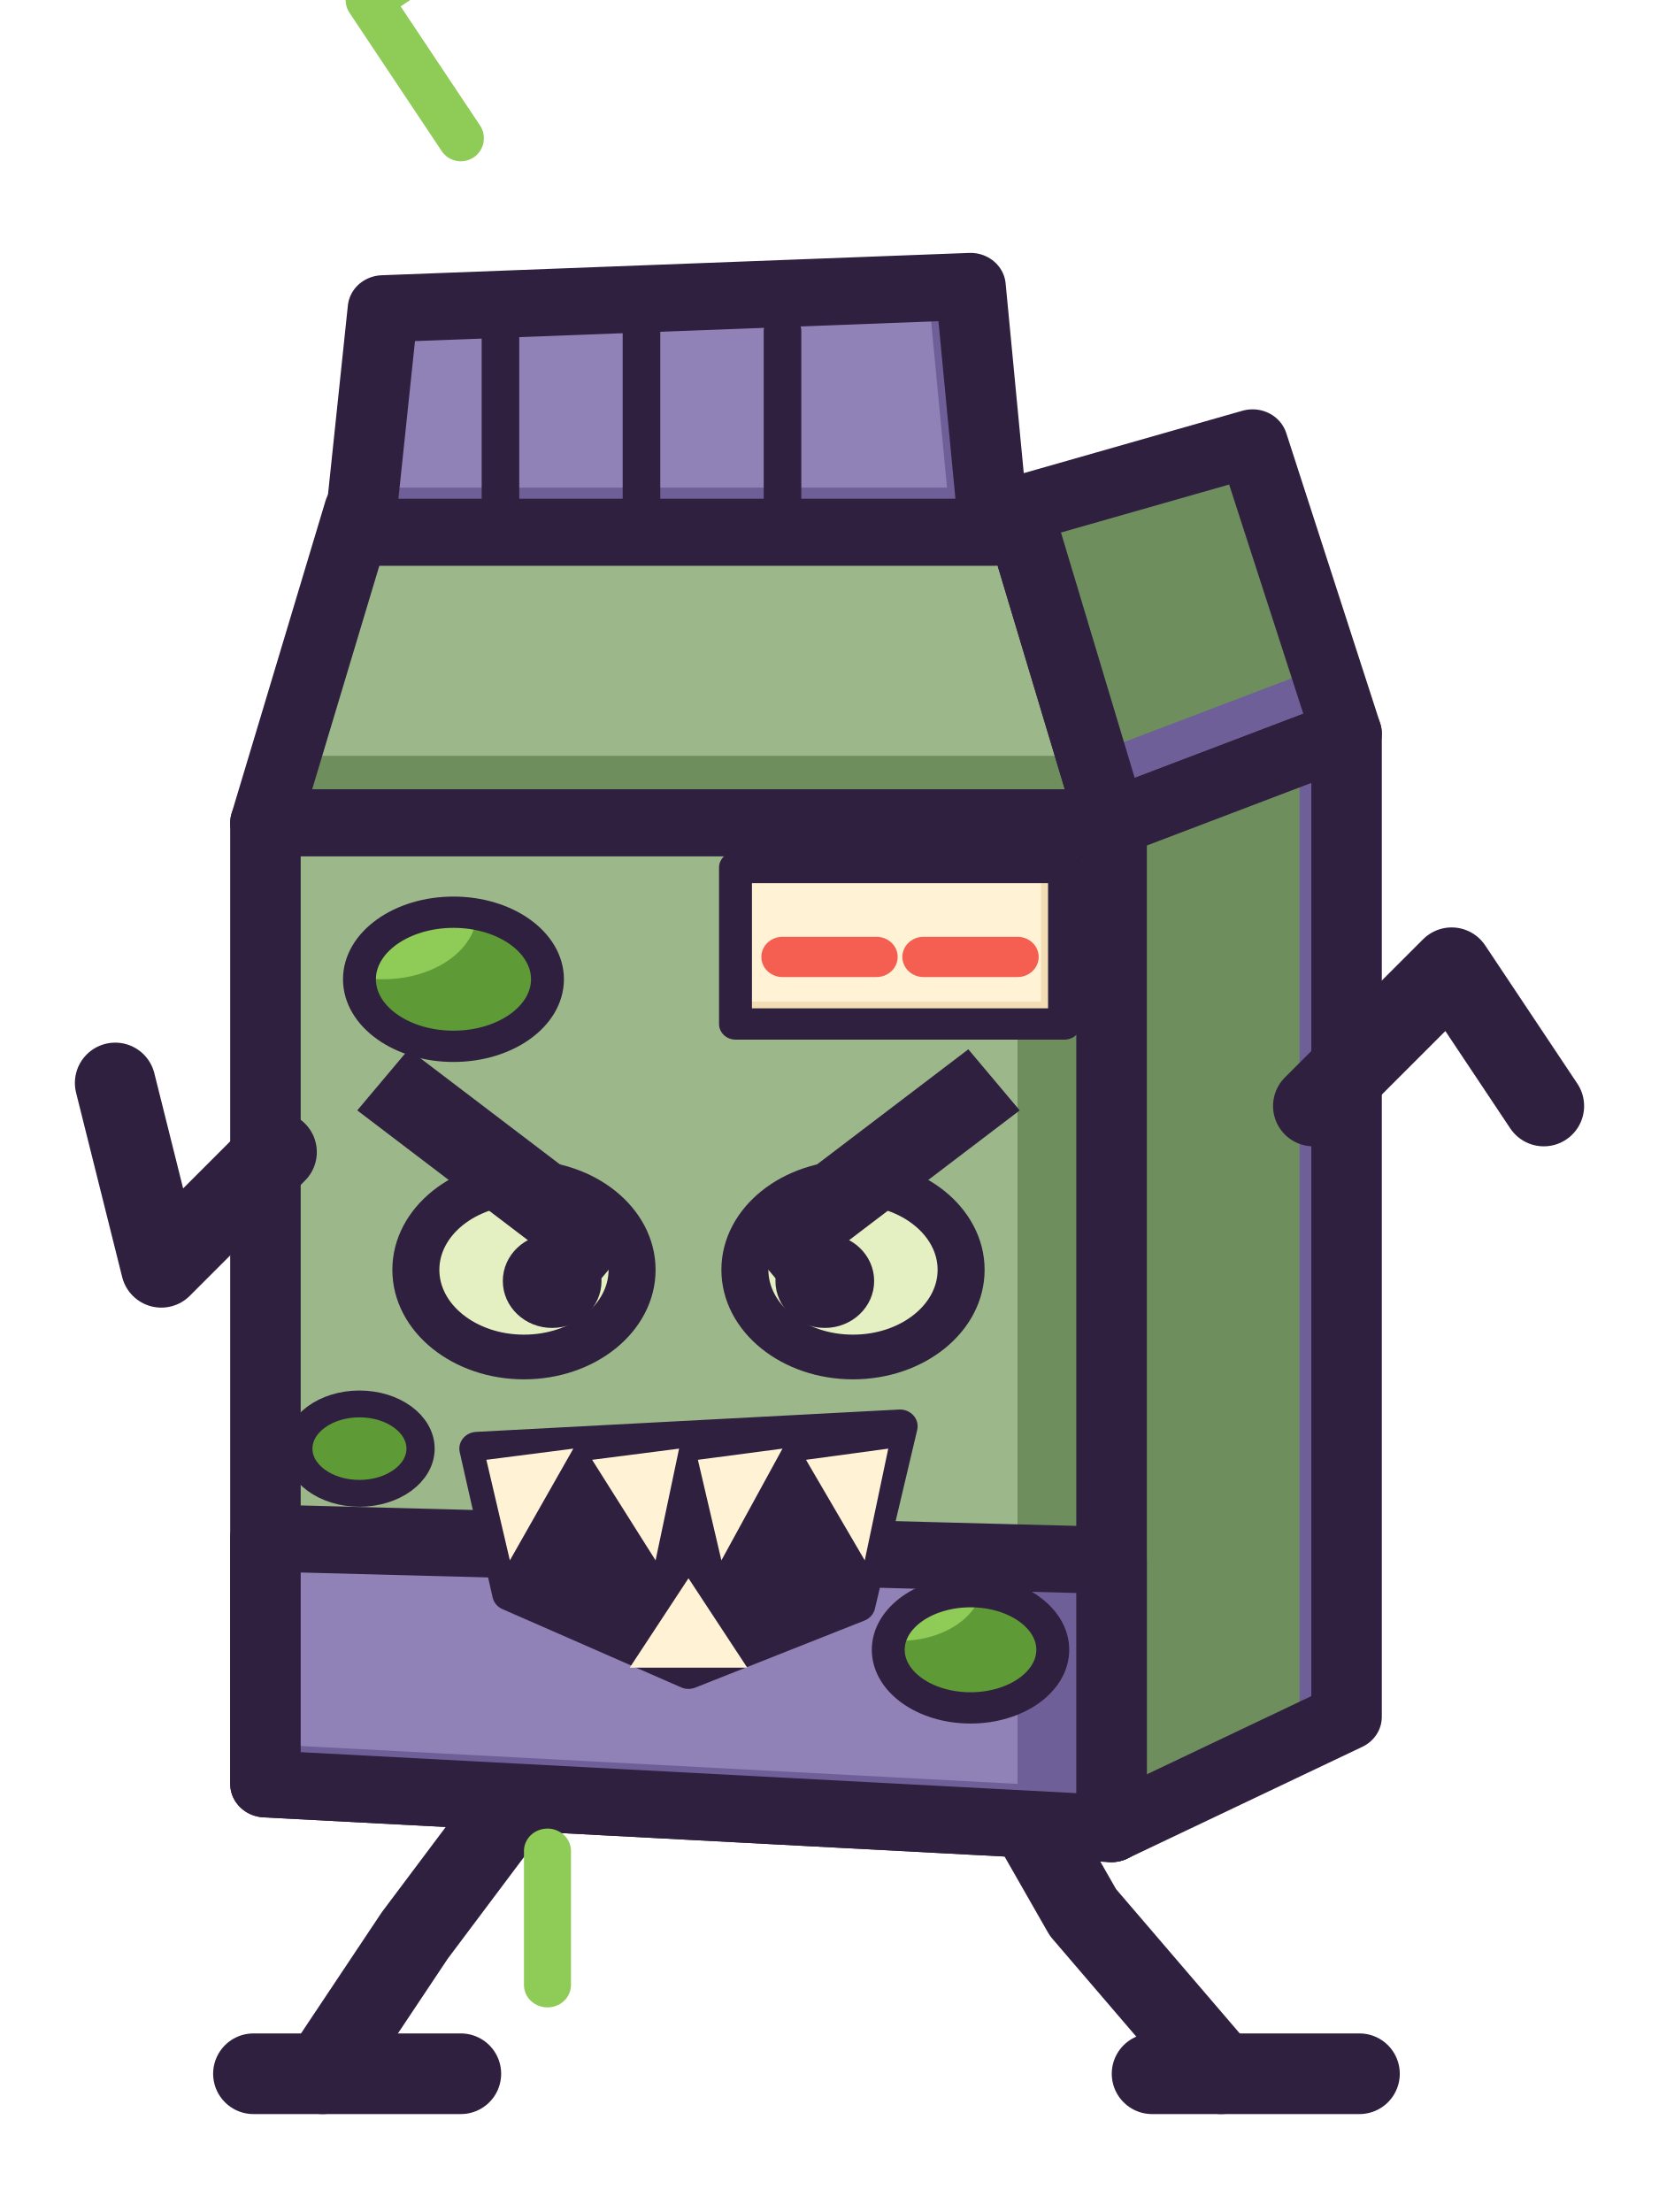
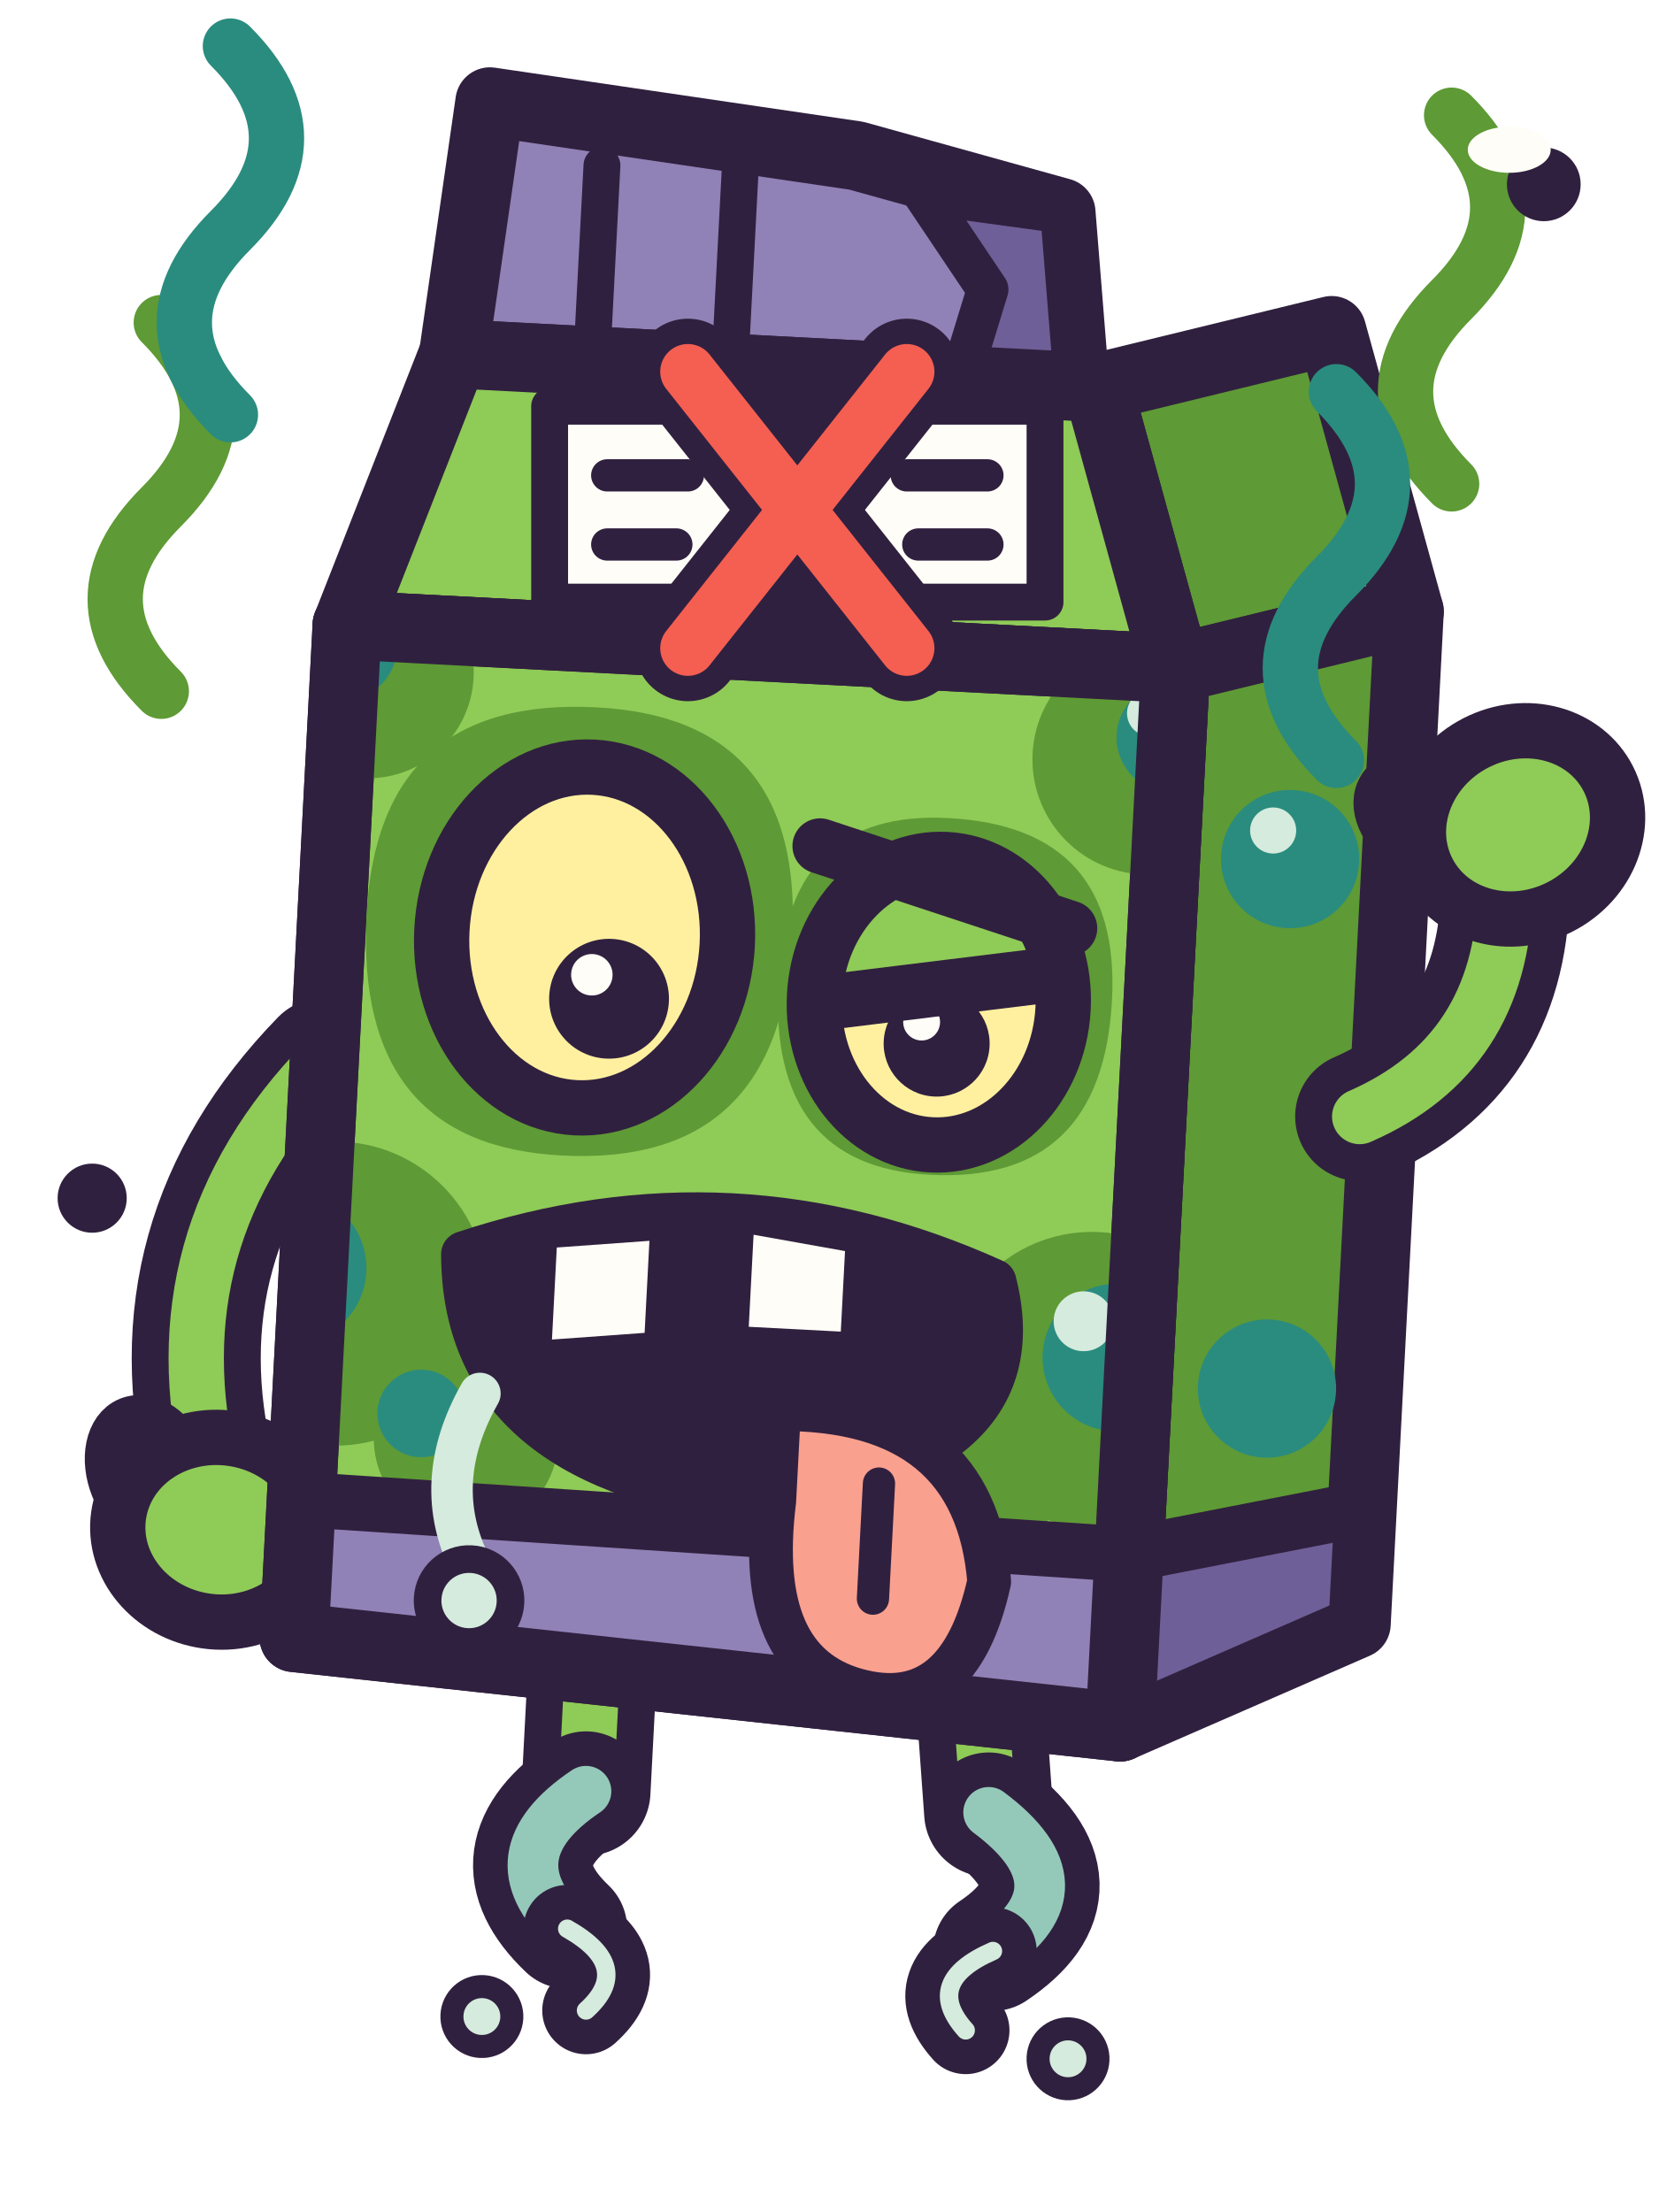
<svg xmlns="http://www.w3.org/2000/svg" width="72" height="96" viewBox="0 0 72 96">
-   <path d="M24 76L18 84L14 90" fill="none" stroke="#30203F" stroke-width="3.5" stroke-linecap="round" stroke-linejoin="round" />
-   <path d="M11 90L20 90" fill="none" stroke="#30203F" stroke-width="3.5" stroke-linecap="round" stroke-linejoin="round" />
-   <path d="M43 76L47 83L53 90" fill="none" stroke="#30203F" stroke-width="3.5" stroke-linecap="round" stroke-linejoin="round" />
-   <path d="M50 90L59 90" fill="none" stroke="#30203F" stroke-width="3.5" stroke-linecap="round" stroke-linejoin="round" />
-   <g transform="translate(36 91) scale(1.02 0.97) translate(-36 -91)">
-     <g>
+   <g transform="translate(0 -4.8)">
+     <g transform="rotate(3 34 91)">
+       <path d="M25 78L25 83" fill="none" stroke="#30203F" stroke-width="5.6" stroke-linecap="round" stroke-linejoin="round" />
+       <path d="M25 78L25 83" fill="none" stroke="#8FCB57" stroke-width="2.4" stroke-linecap="round" stroke-linejoin="round" />
+       <path d="M25 83Q21 86 24.5 89" fill="none" stroke="#30203F" stroke-width="5.2" stroke-linecap="round" stroke-linejoin="round" />
+       <path d="M25 83Q21 86 24.5 89" fill="none" stroke="#94C9B9" stroke-width="2.2" stroke-linecap="round" stroke-linejoin="round" />
+       <path d="M24.5 89Q27.5 90.5 25.5 92.5" fill="none" stroke="#30203F" stroke-width="3.8" stroke-linecap="round" stroke-linejoin="round" />
+       <path d="M24.5 89Q27.5 90.5 25.5 92.5" fill="none" stroke="#D5EBDD" stroke-width="0.8" stroke-linecap="round" stroke-linejoin="round" />
+       <circle cx="21" cy="93" r="1.3" fill="#D5EBDD" stroke="#30203F" stroke-width="1" />
+       <path d="M42 79L42.5 83" fill="none" stroke="#30203F" stroke-width="5.6" stroke-linecap="round" stroke-linejoin="round" />
+       <path d="M42 79L42.5 83" fill="none" stroke="#8FCB57" stroke-width="2.4" stroke-linecap="round" stroke-linejoin="round" />
+       <path d="M42.5 83Q47 86 43 89" fill="none" stroke="#30203F" stroke-width="5.2" stroke-linecap="round" stroke-linejoin="round" />
+       <path d="M42.5 83Q47 86 43 89" fill="none" stroke="#94C9B9" stroke-width="2.2" stroke-linecap="round" stroke-linejoin="round" />
+       <path d="M43 89Q40 90.5 42 92.5" fill="none" stroke="#30203F" stroke-width="3.8" stroke-linecap="round" stroke-linejoin="round" />
+       <path d="M43 89Q40 90.5 42 92.5" fill="none" stroke="#D5EBDD" stroke-width="0.8" stroke-linecap="round" stroke-linejoin="round" />
+       <circle cx="46.5" cy="93.5" r="1.3" fill="#D5EBDD" stroke="#30203F" stroke-width="1" />
+       <path d="M12 52Q5 60 8 70" fill="none" stroke="#30203F" stroke-width="5.6" stroke-linecap="round" stroke-linejoin="round" />
+       <path d="M12 52Q5 60 8 70" fill="none" stroke="#8FCB57" stroke-width="2.4" stroke-linecap="round" stroke-linejoin="round" />
+       <g transform="rotate(5 8.5 72.5)">
+         <g transform="rotate(-30 5.2 70.5)">
+           <path d="M3.6 70.5A1.6 2.4 0 1 0 6.8 70.5A1.6 2.4 0 1 0 3.6 70.5Z" fill="#8FCB57" stroke="#30203F" stroke-width="2.2" stroke-linejoin="round" />
+         </g>
+         <path d="M4.1 72.5A4.4 4 0 1 0 12.9 72.5A4.4 4 0 1 0 4.1 72.5Z" fill="#8FCB57" stroke="#30203F" stroke-width="2.4" stroke-linejoin="round" />
+       </g>
+       <path d="M17 10L33 11.5L42 13.5L43 21L16 21Z" fill="#9081B6" stroke="#30203F" stroke-width="3" stroke-linejoin="round" />
+       <path d="M22 12.5L22 20" fill="none" stroke="#30203F" stroke-width="1.6" stroke-linecap="round" stroke-linejoin="round" />
+       <path d="M28 12L28 20" fill="none" stroke="#30203F" stroke-width="1.6" stroke-linecap="round" stroke-linejoin="round" />
+       <path d="M36 13L42 13.5L43 21L38 21L39 17Z" fill="#6E5F98" stroke="#30203F" stroke-width="1.8" stroke-linejoin="round" />
+       <path d="M44 21L54 18L58 30L48 33Z" fill="#5E9A35" stroke="#30203F" stroke-width="3" stroke-linejoin="round" />
+       <path d="M16 21L44 21L48 33L12 33Z" fill="#8FCB57" stroke="#30203F" stroke-width="3" stroke-linejoin="round" />
+       <path d="M48 33L58 30L58 74L48 79Z" fill="#5E9A35" stroke="#30203F" stroke-width="3" stroke-linejoin="round" />
+       <path d="M12 33L48 33L48 79L12 77Z" fill="#8FCB57" stroke="#30203F" stroke-width="3" stroke-linejoin="round" />
      <clipPath id="c1">
-         <path d="M16 20L44 20L48 34L12 34Z" />
+         <path d="M12 33L48 33L48 79L12 77Z" />
      </clipPath>
-       <path d="M16 20L44 20L48 34L12 34Z" fill="#6E8E5E" />
      <g clip-path="url(#c1)">
-         <path transform="translate(-2 -3)" d="M16 20L44 20L48 34L12 34Z" fill="#9CB88A" />
+         <g fill="#5E9A35">
+           <circle cx="13" cy="62" r="6.6" />
+           <circle cx="19" cy="68" r="4" />
+           <circle cx="46" cy="64" r="6.4" />
+           <circle cx="41" cy="70" r="3.4" />
+           <circle cx="47" cy="37" r="5" />
+           <circle cx="13" cy="35" r="4.6" />
+         </g>
+         <g fill="#2A8C7E">
+           <circle cx="11" cy="61" r="3.3" />
+           <circle cx="17" cy="67" r="1.9" />
+           <circle cx="47" cy="63" r="3.2" />
+           <circle cx="48" cy="36" r="2.4" />
+           <circle cx="12" cy="34" r="2.2" />
+         </g>
+         <g fill="#D5EBDD">
+           <circle cx="9.5" cy="59.5" r="1.4" />
+           <circle cx="45.5" cy="61.5" r="1.3" />
+           <circle cx="47" cy="35" r="1" />
+           <circle cx="13" cy="73" r="1.2" />
+         </g>
      </g>
-       <path d="M16 20L44 20L48 34L12 34Z" fill="none" stroke="#30203F" stroke-width="3" stroke-linejoin="round" />
+       <clipPath id="c1m">
+         <path d="M48 33L58 30L58 74L48 79Z" />
+       </clipPath>
+       <g clip-path="url(#c1m)">
+         <circle cx="53.4" cy="41" r="3" fill="#2A8C7E" />
+         <circle cx="53.6" cy="64" r="3" fill="#2A8C7E" />
+         <circle cx="52.6" cy="39.8" r="1" fill="#D5EBDD" />
+       </g>
+       <path d="M12 71L48 71.5L48 79L12 77Z" fill="#9081B6" stroke="#30203F" stroke-width="2.4" stroke-linejoin="round" />
+       <path d="M48 71.5L58 69L58 74L48 79Z" fill="#6E5F98" stroke="#30203F" stroke-width="2.4" stroke-linejoin="round" />
+       <path d="M12 33L48 33L48 79L12 77Z" fill="none" stroke="#30203F" stroke-width="3" stroke-linecap="round" stroke-linejoin="round" />
+       <clipPath id="c1s">
+         <path d="M12 33L48 33L48 79L12 77Z" />
+       </clipPath>
+       <g clip-path="url(#c1s)">
+         <path d="M13.5 45.5Q13.5 36 23 36Q32 36 32 45.5Q32 55.5 22.5 55.5Q13.5 55.5 13.5 45.5Z" fill="#5E9A35" />
+         <path d="M31.5 47.5Q31.5 40 38.5 40Q46 40 46 47.5Q46 55.5 38.5 55.5Q31.5 55.5 31.5 47.5Z" fill="#5E9A35" />
+       </g>
+       <clipPath id="c2">
+         <ellipse cx="23" cy="46" rx="6.2" ry="7.4" />
+       </clipPath>
+       <ellipse cx="23" cy="46" rx="6.2" ry="7.4" fill="#FFF0A0" />
+       <g clip-path="url(#c2)">
+         <circle cx="24.2" cy="48.6" r="2.6" fill="#30203F" />
+         <circle cx="23.4" cy="47.6" r="0.9" fill="#FFFDF7" />
+       </g>
+       <ellipse cx="23" cy="46" rx="6.2" ry="7.4" fill="none" stroke="#30203F" stroke-width="2.4" />
+       <clipPath id="c3">
+         <ellipse cx="38.5" cy="48" rx="5.4" ry="6.2" />
+       </clipPath>
+       <ellipse cx="38.5" cy="48" rx="5.4" ry="6.2" fill="#FFF0A0" />
+       <g clip-path="url(#c3)">
+         <circle cx="38.5" cy="49.8" r="2.3" fill="#30203F" />
+         <circle cx="37.8" cy="48.9" r="0.8" fill="#FFFDF7" />
+         <g transform="rotate(-10 38.5 47.4)">
+           <rect x="27.7" y="29.4" width="21.6" height="18" fill="#8FCB57" />
+           <path d="M27.7 47.4L49.3 47.4" fill="none" stroke="#30203F" stroke-width="2.4" stroke-linecap="round" stroke-linejoin="round" />
+         </g>
+       </g>
+       <ellipse cx="38.5" cy="48" rx="5.4" ry="6.2" fill="none" stroke="#30203F" stroke-width="2.4" />
+       <path d="M33 41.5L44 44.5" fill="none" stroke="#30203F" stroke-width="2.4" stroke-linecap="round" stroke-linejoin="round" />
+       <path d="M18.5 60Q30 55.5 41.5 60Q44 68 31 70Q19 69 18.5 60Z" fill="#30203F" stroke="#30203F" stroke-width="2" stroke-linejoin="round" />
+       <path d="M22.5 59.5L26.5 59L26.5 63L22.5 63.5Z" fill="#FFFDF7" />
+       <path d="M31 58.5L35 59L35 62.5L31 62.5Z" fill="#FFFDF7" />
+       <path d="M32.5 66Q41 65.5 42 73Q41 79 36.5 78Q32 77 32.5 70Z" fill="#F9A08F" stroke="#30203F" stroke-width="1.9" stroke-linejoin="round" />
+       <path d="M37 69L37 74" fill="none" stroke="#30203F" stroke-width="1.4" stroke-linecap="round" stroke-linejoin="round" />
+       <path d="M19.5 66Q17.5 70 19.5 73.5" fill="none" stroke="#D5EBDD" stroke-width="1.8" stroke-linecap="round" stroke-linejoin="round" />
+       <circle cx="19.5" cy="75" r="1.8" fill="#D5EBDD" stroke="#30203F" stroke-width="1.2" />
+       <g transform="rotate(-3 31 27)">
+         <path d="M20.5 22.5L42 22.5L42 31L20.5 31Z" fill="#FFFDF7" stroke="#30203F" stroke-width="1.6" stroke-linejoin="round" />
+         <path d="M23 25.5L26.5 25.5M23 28.5L26 28.5M36 25.5L39.5 25.5M36.5 28.5L39.5 28.5" fill="none" stroke="#30203F" stroke-width="1.4" stroke-linecap="round" stroke-linejoin="round" />
+         <path d="M26.5 21L36 33" fill="none" stroke="#30203F" stroke-width="4.6" stroke-linecap="round" stroke-linejoin="round" />
+         <path d="M36 21L26.5 33" fill="none" stroke="#30203F" stroke-width="4.6" stroke-linecap="round" stroke-linejoin="round" />
+         <path d="M26.5 21L36 33" fill="none" stroke="#F45F52" stroke-width="2.4" stroke-linecap="round" stroke-linejoin="round" />
+         <path d="M36 21L26.5 33" fill="none" stroke="#F45F52" stroke-width="2.4" stroke-linecap="round" stroke-linejoin="round" />
+       </g>
+       <path d="M57 52Q63 49 62.8 42" fill="none" stroke="#30203F" stroke-width="5.6" stroke-linecap="round" stroke-linejoin="round" />
+       <path d="M57 52Q63 49 62.8 42" fill="none" stroke="#8FCB57" stroke-width="2.4" stroke-linecap="round" stroke-linejoin="round" />
+       <g transform="rotate(-30 63.2 39)">
+         <g transform="rotate(-30 59.9 37)">
+           <path d="M58.3 37A1.6 2.4 0 1 0 61.5 37A1.6 2.4 0 1 0 58.3 37Z" fill="#8FCB57" stroke="#30203F" stroke-width="2.2" stroke-linejoin="round" />
+         </g>
+         <path d="M58.8 39A4.4 4 0 1 0 67.6 39A4.4 4 0 1 0 58.8 39Z" fill="#8FCB57" stroke="#30203F" stroke-width="2.4" stroke-linejoin="round" />
+       </g>
    </g>
-     <g>
-       <clipPath id="c2">
-         <path d="M44 20L54 17L58 30L48 34Z" />
-       </clipPath>
-       <path d="M44 20L54 17L58 30L48 34Z" fill="#6E5F98" />
-       <g clip-path="url(#c2)">
-         <path transform="translate(-1 -3)" d="M44 20L54 17L58 30L48 34Z" fill="#6E8E5E" />
-       </g>
-       <path d="M44 20L54 17L58 30L48 34Z" fill="none" stroke="#30203F" stroke-width="3" stroke-linejoin="round" />
-     </g>
-     <g>
-       <clipPath id="c3">
-         <path d="M17 11L42 10L43 21L16 21Z" />
-       </clipPath>
-       <path d="M17 11L42 10L43 21L16 21Z" fill="#6E5F98" />
-       <g clip-path="url(#c3)">
-         <path transform="translate(-2 -2)" d="M17 11L42 10L43 21L16 21Z" fill="#9081B6" />
-       </g>
-       <path d="M17 11L42 10L43 21L16 21Z" fill="none" stroke="#30203F" stroke-width="3" stroke-linejoin="round" />
-     </g>
-     <path d="M22 12L22 20" fill="none" stroke="#30203F" stroke-width="1.6" stroke-linecap="round" stroke-linejoin="round" />
-     <path d="M28 12L28 20" fill="none" stroke="#30203F" stroke-width="1.6" stroke-linecap="round" stroke-linejoin="round" />
-     <path d="M34 12L34 20" fill="none" stroke="#30203F" stroke-width="1.6" stroke-linecap="round" stroke-linejoin="round" />
-     <g>
-       <clipPath id="c4">
-         <path d="M48 34L58 30L58 74L48 79Z" />
-       </clipPath>
-       <path d="M48 34L58 30L58 74L48 79Z" fill="#6E5F98" />
-       <g clip-path="url(#c4)">
-         <path transform="translate(-2 0)" d="M48 34L58 30L58 74L48 79Z" fill="#6E8E5E" />
-       </g>
-       <path d="M48 34L58 30L58 74L48 79Z" fill="none" stroke="#30203F" stroke-width="3" stroke-linejoin="round" />
-     </g>
-     <g>
-       <clipPath id="c5">
-         <path d="M12 34L48 34L48 79L12 77Z" />
-       </clipPath>
-       <path d="M12 34L48 34L48 79L12 77Z" fill="#6E8E5E" />
-       <g clip-path="url(#c5)">
-         <path transform="translate(-4 -3)" d="M12 34L48 34L48 79L12 77Z" fill="#9CB88A" />
-       </g>
-       <path d="M12 34L48 34L48 79L12 77Z" fill="none" stroke="#30203F" stroke-width="3" stroke-linejoin="round" />
-     </g>
-     <g>
-       <clipPath id="c6">
-         <path d="M12 66L48 67L48 79L12 77Z" />
-       </clipPath>
-       <path d="M12 66L48 67L48 79L12 77Z" fill="#6E5F98" />
-       <g clip-path="url(#c6)">
-         <path transform="translate(-4 -2)" d="M12 66L48 67L48 79L12 77Z" fill="#9081B6" />
-       </g>
-       <path d="M12 66L48 67L48 79L12 77Z" fill="none" stroke="#30203F" stroke-width="3" stroke-linejoin="round" />
-     </g>
-     <g>
-       <clipPath id="c7">
-         <path d="M16 41A4 3 0 1 0 24 41A4 3 0 1 0 16 41Z" />
-       </clipPath>
-       <path d="M16 41A4 3 0 1 0 24 41A4 3 0 1 0 16 41Z" fill="#5E9A35" />
-       <g clip-path="url(#c7)">
-         <path transform="translate(-3 -3)" d="M16 41A4 3 0 1 0 24 41A4 3 0 1 0 16 41Z" fill="#8FCB57" />
-       </g>
-       <path d="M16 41A4 3 0 1 0 24 41A4 3 0 1 0 16 41Z" fill="none" stroke="#30203F" stroke-width="1.4" stroke-linejoin="round" />
-     </g>
-     <g>
-       <clipPath id="c8">
-         <path d="M38.5 71A3.5 2.6 0 1 0 45.5 71A3.5 2.6 0 1 0 38.5 71Z" />
-       </clipPath>
-       <path d="M38.5 71A3.5 2.6 0 1 0 45.5 71A3.5 2.6 0 1 0 38.5 71Z" fill="#5E9A35" />
-       <g clip-path="url(#c8)">
-         <path transform="translate(-3 -3)" d="M38.5 71A3.5 2.6 0 1 0 45.5 71A3.5 2.6 0 1 0 38.5 71Z" fill="#8FCB57" />
-       </g>
-       <path d="M38.5 71A3.5 2.6 0 1 0 45.5 71A3.5 2.6 0 1 0 38.5 71Z" fill="none" stroke="#30203F" stroke-width="1.4" stroke-linejoin="round" />
-     </g>
-     <g>
-       <clipPath id="c9">
-         <path d="M13.4 62A2.6 2 0 1 0 18.6 62A2.6 2 0 1 0 13.4 62Z" />
-       </clipPath>
-       <path d="M13.4 62A2.6 2 0 1 0 18.6 62A2.6 2 0 1 0 13.4 62Z" fill="#5E9A35" />
-       <g clip-path="url(#c9)">
-         <path transform="translate(-3 -3)" d="M13.4 62A2.6 2 0 1 0 18.6 62A2.6 2 0 1 0 13.4 62Z" fill="#B7E27F" />
-       </g>
-       <path d="M13.4 62A2.6 2 0 1 0 18.6 62A2.6 2 0 1 0 13.4 62Z" fill="none" stroke="#30203F" stroke-width="1.2" stroke-linejoin="round" />
-     </g>
-     <g>
-       <clipPath id="c10">
-         <path d="M32 36L46 36L46 43L32 43Z" />
-       </clipPath>
-       <path d="M32 36L46 36L46 43L32 43Z" fill="#F2DDB4" />
-       <g clip-path="url(#c10)">
-         <path transform="translate(-1 -1)" d="M32 36L46 36L46 43L32 43Z" fill="#FFF2D5" />
-       </g>
-       <path d="M32 36L46 36L46 43L32 43Z" fill="none" stroke="#30203F" stroke-width="1.4" stroke-linejoin="round" />
-     </g>
-     <path d="M34 40L38 40" fill="none" stroke="#F45F52" stroke-width="1.8" stroke-linecap="round" stroke-linejoin="round" />
-     <path d="M40 40L44 40" fill="none" stroke="#F45F52" stroke-width="1.8" stroke-linecap="round" stroke-linejoin="round" />
-     <ellipse cx="23" cy="54" rx="4.6" ry="3.9" fill="#E4F0C2" stroke="#30203F" stroke-width="2" />
-     <circle cx="24.2" cy="54.5" r="2.1" fill="#30203F" />
-     <ellipse cx="37" cy="54" rx="4.6" ry="3.9" fill="#E4F0C2" stroke="#30203F" stroke-width="2" />
-     <circle cx="35.8" cy="54.5" r="2.1" fill="#30203F" />
-     <path d="M17 45.5L27 53.5" fill="none" stroke="#30203F" stroke-width="3.5" stroke-linecap="butt" stroke-linejoin="round" />
-     <path d="M43 45.5L33 53.5" fill="none" stroke="#30203F" stroke-width="3.5" stroke-linecap="butt" stroke-linejoin="round" />
-     <path d="M21 62L39 61L37.2 69L30 72L22.4 68.5Z" fill="#30203F" stroke="#30203F" stroke-width="1.5" stroke-linejoin="round" />
-     <path d="M21.4 62.5L25.1 62L22.4 67Z" fill="#FFF2D5" />
-     <path d="M25.9 62.5L29.6 62L28.6 67Z" fill="#FFF2D5" />
-     <path d="M30.4 62.5L34 62L31.4 67Z" fill="#FFF2D5" />
-     <path d="M35 62.5L38.5 62L37.5 67Z" fill="#FFF2D5" />
-     <path d="M27.5 71.8L32.5 71.8L30 67.8Z" fill="#FFF2D5" />
-     <path d="M24 80L24 86" fill="none" stroke="#8FCB57" stroke-width="2" stroke-linecap="round" stroke-linejoin="round" />
  </g>
-   <path d="M12 50L7 55L5 47" fill="none" stroke="#30203F" stroke-width="3.5" stroke-linecap="round" stroke-linejoin="round" />
-   <path d="M57 48L63 42L67 48" fill="none" stroke="#30203F" stroke-width="3.5" stroke-linecap="round" stroke-linejoin="round" />
-   <path d="M20 6L16 0L22 -4" fill="none" stroke="#8FCB57" stroke-width="2" stroke-linecap="round" stroke-linejoin="round" />
+   <path d="M7 30Q3 26 7 22Q11 18 7 14" fill="none" stroke="#5E9A35" stroke-width="2.4" stroke-linecap="round" stroke-linejoin="round" />
+   <path d="M63 21Q59 17 63 13Q67 9 63 5" fill="none" stroke="#5E9A35" stroke-width="2.4" stroke-linecap="round" stroke-linejoin="round" />
+   <path d="M58 33Q54 29 58 25Q62 21 58 17" fill="none" stroke="#2A8C7E" stroke-width="2.4" stroke-linecap="round" stroke-linejoin="round" />
+   <path d="M10 18Q6 14 10 10Q14 6 10 2" fill="none" stroke="#2A8C7E" stroke-width="2.4" stroke-linecap="round" stroke-linejoin="round" />
+   <circle cx="67" cy="8" r="1.6" fill="#30203F" />
+   <ellipse cx="65.5" cy="6.5" rx="1.8" ry="1" fill="#FFFDF7" />
+   <circle cx="4" cy="52" r="1.5" fill="#30203F" />
</svg>
